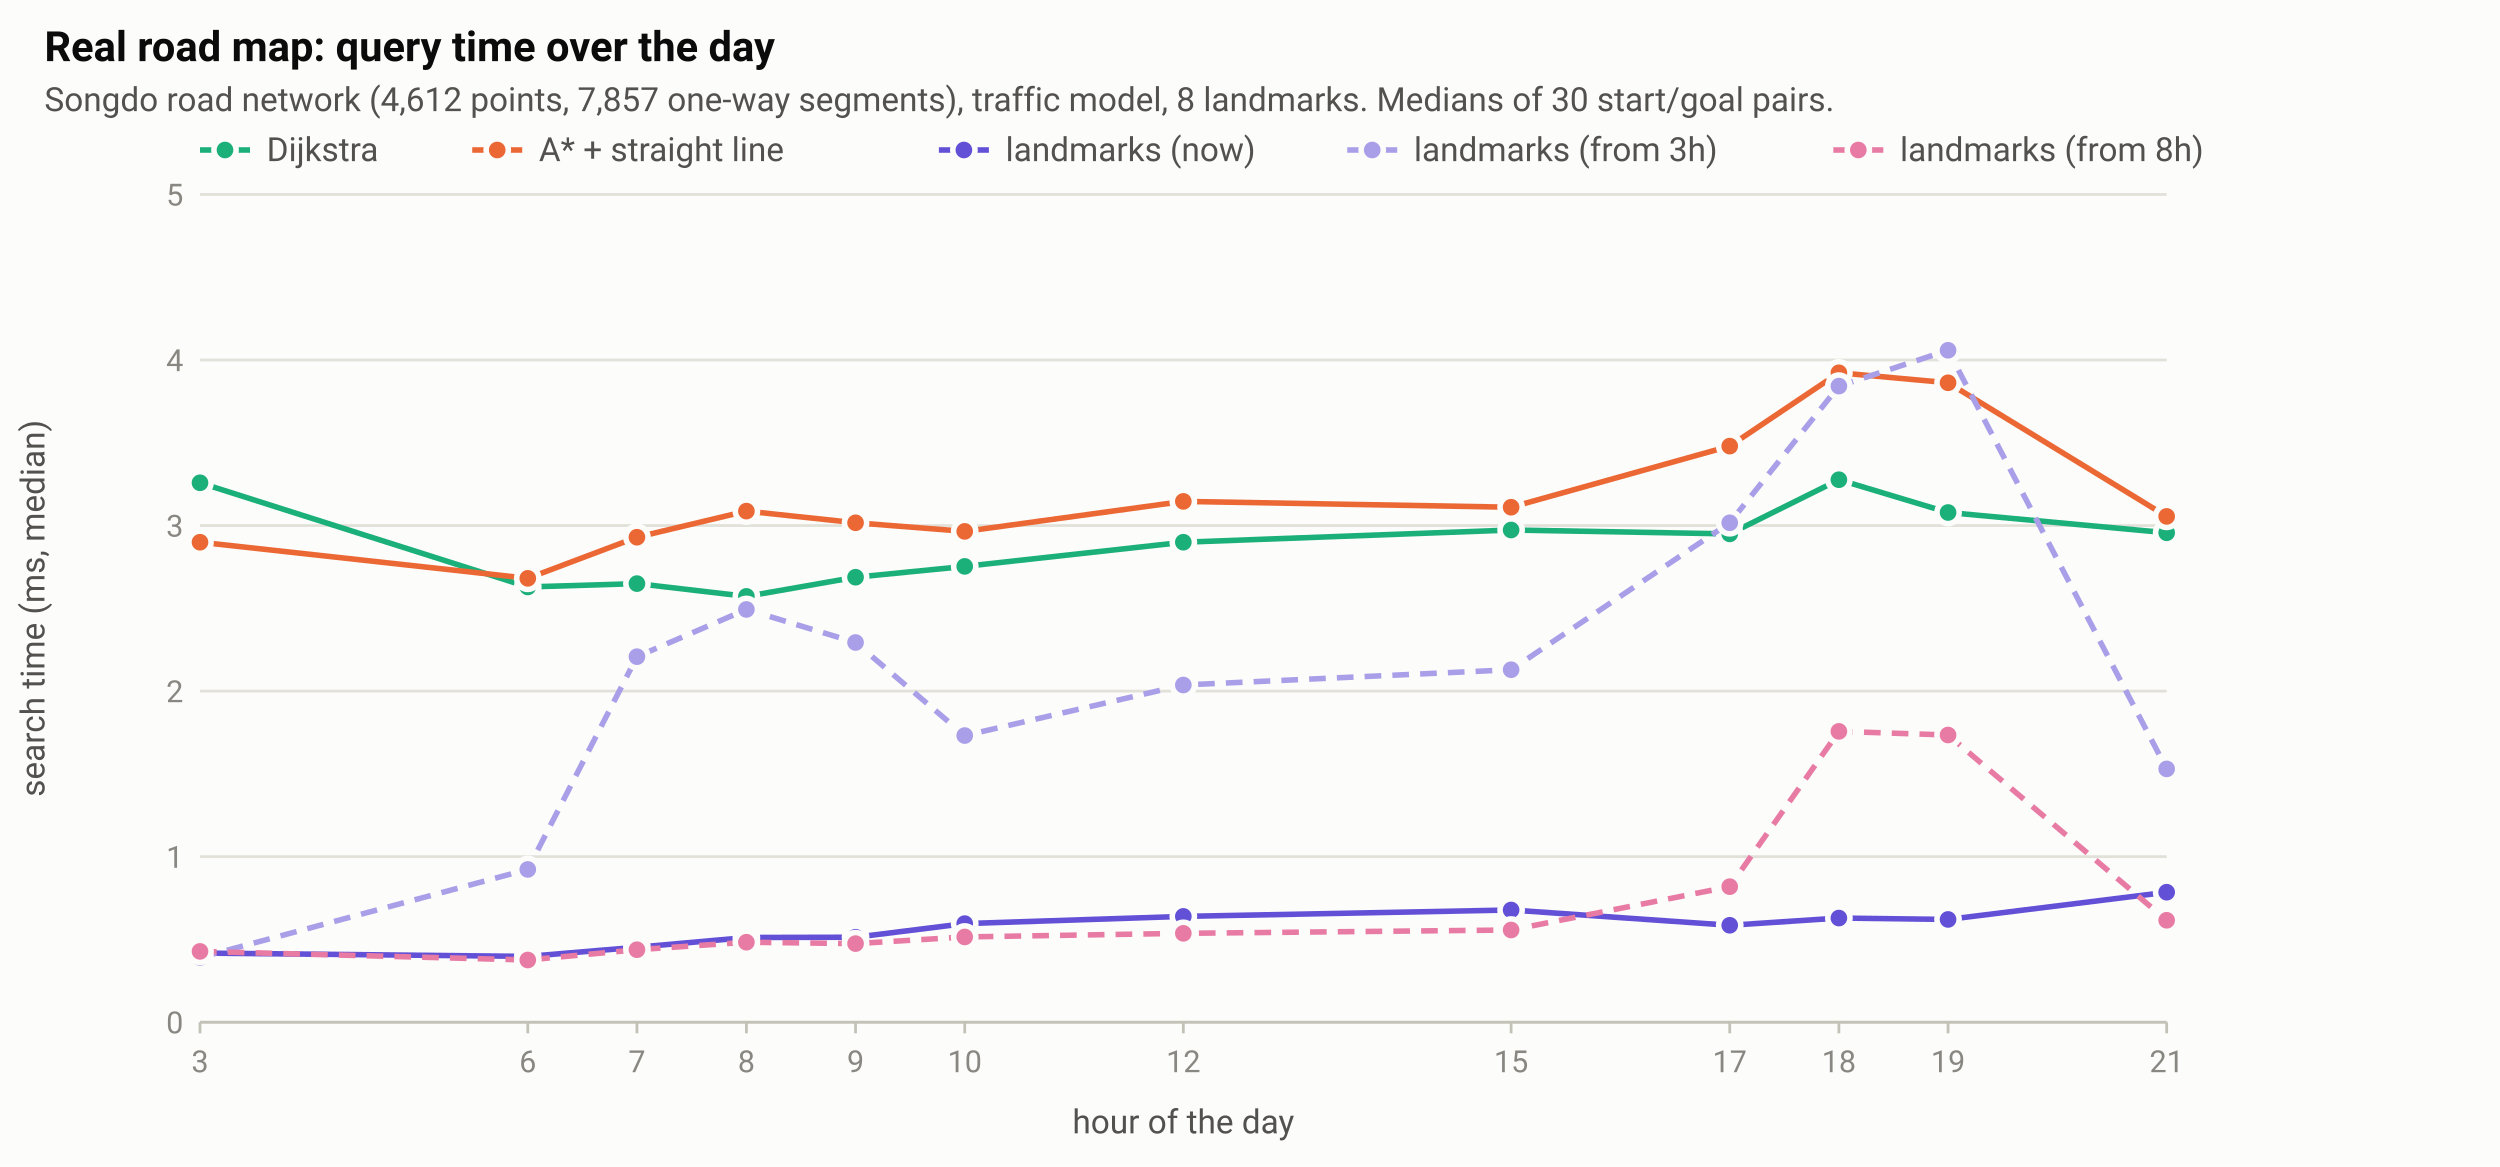
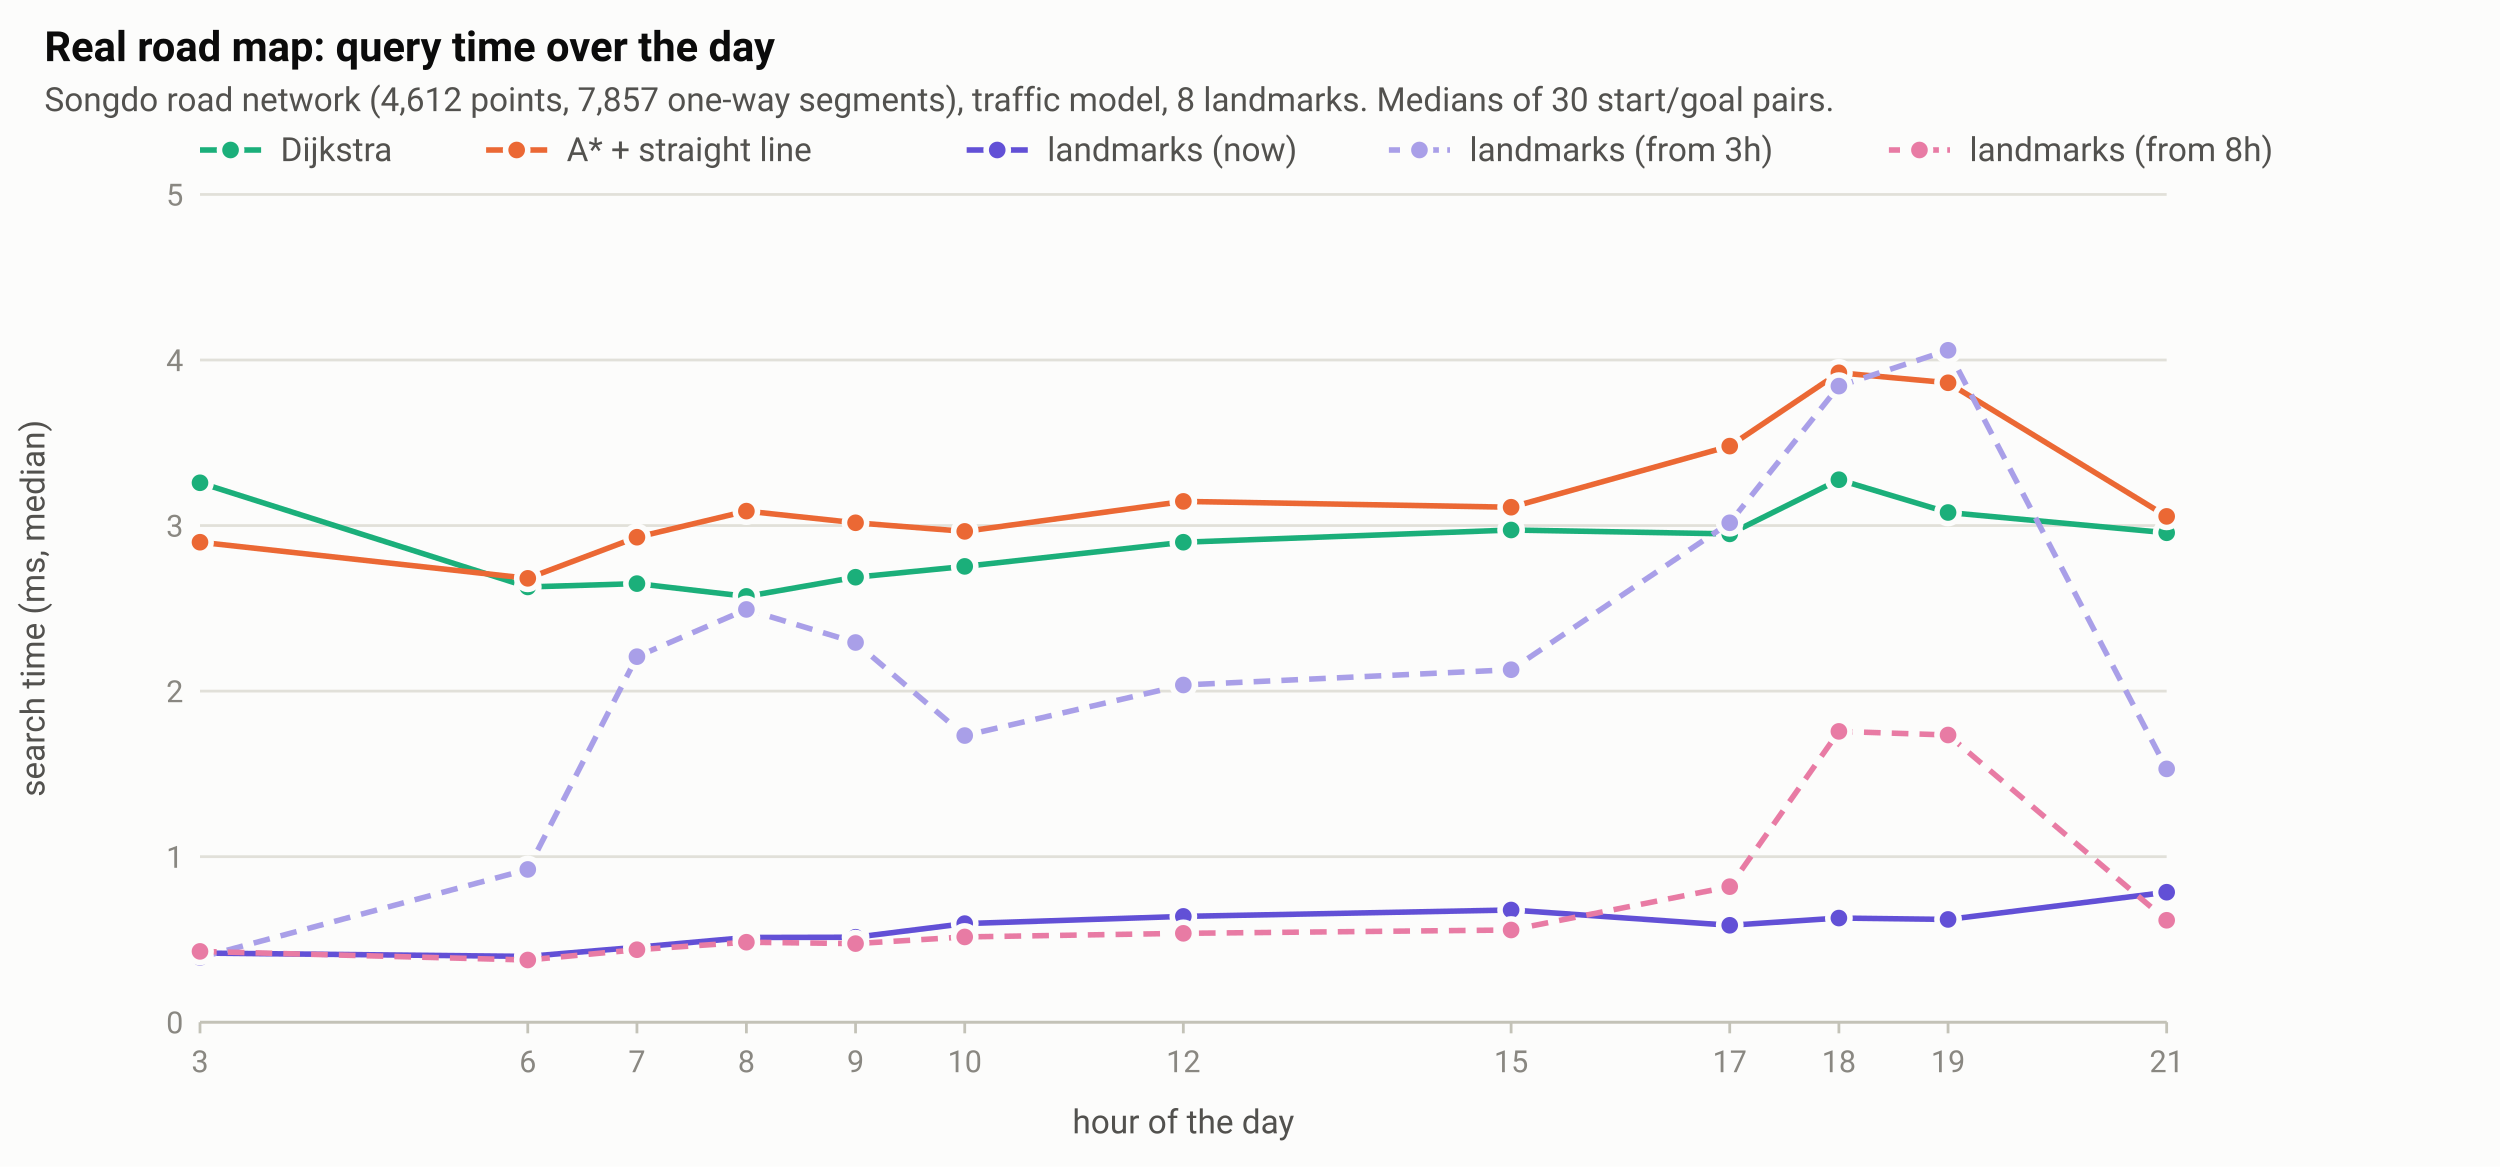
<svg xmlns="http://www.w3.org/2000/svg" width="900" height="420" viewBox="0 0 900 420" font-family="system-ui, -apple-system, 'Segoe UI', Roboto, Helvetica, Arial, sans-serif">
  <rect width="100%" height="100%" fill="#fcfcfb" />
  <text x="16.0" y="22.0" font-size="15" fill="#0b0b0b" text-anchor="start" font-weight="600">Real road map: query time over the day</text>
  <text x="16.0" y="40.0" font-size="12" fill="#52514e" text-anchor="start" font-weight="normal">Songdo road network (4,612 points, 7,857 one-way segments), traffic model, 8 landmarks. Medians of 30 start/goal pairs.</text>
  <line x1="72" y1="368.0" x2="780" y2="368.0" stroke="#e1e0d9" stroke-width="1" />
  <text x="66.0" y="372.0" font-size="11" fill="#898781" text-anchor="end" font-weight="normal">0</text>
  <line x1="72" y1="308.4" x2="780" y2="308.4" stroke="#e1e0d9" stroke-width="1" />
  <text x="66.0" y="312.4" font-size="11" fill="#898781" text-anchor="end" font-weight="normal">1</text>
  <line x1="72" y1="248.8" x2="780" y2="248.8" stroke="#e1e0d9" stroke-width="1" />
  <text x="66.0" y="252.8" font-size="11" fill="#898781" text-anchor="end" font-weight="normal">2</text>
  <line x1="72" y1="189.2" x2="780" y2="189.2" stroke="#e1e0d9" stroke-width="1" />
  <text x="66.0" y="193.2" font-size="11" fill="#898781" text-anchor="end" font-weight="normal">3</text>
  <line x1="72" y1="129.6" x2="780" y2="129.6" stroke="#e1e0d9" stroke-width="1" />
  <text x="66.0" y="133.6" font-size="11" fill="#898781" text-anchor="end" font-weight="normal">4</text>
  <line x1="72" y1="70.0" x2="780" y2="70.0" stroke="#e1e0d9" stroke-width="1" />
  <text x="66.0" y="74.0" font-size="11" fill="#898781" text-anchor="end" font-weight="normal">5</text>
  <text x="16.0" y="219.0" font-size="12" fill="#52514e" text-anchor="middle" font-weight="normal" transform="rotate(-90 16.0 219.0)">search time (ms, median)</text>
  <line x1="72.0" y1="368" x2="72.0" y2="372" stroke="#c3c2b7" />
  <text x="72.0" y="386.0" font-size="11" fill="#898781" text-anchor="middle" font-weight="normal">3</text>
  <line x1="190.0" y1="368" x2="190.0" y2="372" stroke="#c3c2b7" />
  <text x="190.0" y="386.0" font-size="11" fill="#898781" text-anchor="middle" font-weight="normal">6</text>
  <line x1="229.3" y1="368" x2="229.3" y2="372" stroke="#c3c2b7" />
  <text x="229.3" y="386.0" font-size="11" fill="#898781" text-anchor="middle" font-weight="normal">7</text>
  <line x1="268.7" y1="368" x2="268.7" y2="372" stroke="#c3c2b7" />
  <text x="268.7" y="386.0" font-size="11" fill="#898781" text-anchor="middle" font-weight="normal">8</text>
  <line x1="308.0" y1="368" x2="308.0" y2="372" stroke="#c3c2b7" />
  <text x="308.0" y="386.0" font-size="11" fill="#898781" text-anchor="middle" font-weight="normal">9</text>
  <line x1="347.3" y1="368" x2="347.3" y2="372" stroke="#c3c2b7" />
  <text x="347.3" y="386.0" font-size="11" fill="#898781" text-anchor="middle" font-weight="normal">10</text>
  <line x1="426.0" y1="368" x2="426.0" y2="372" stroke="#c3c2b7" />
  <text x="426.0" y="386.0" font-size="11" fill="#898781" text-anchor="middle" font-weight="normal">12</text>
  <line x1="544.0" y1="368" x2="544.0" y2="372" stroke="#c3c2b7" />
  <text x="544.0" y="386.0" font-size="11" fill="#898781" text-anchor="middle" font-weight="normal">15</text>
  <line x1="622.7" y1="368" x2="622.7" y2="372" stroke="#c3c2b7" />
  <text x="622.7" y="386.0" font-size="11" fill="#898781" text-anchor="middle" font-weight="normal">17</text>
  <line x1="662.0" y1="368" x2="662.0" y2="372" stroke="#c3c2b7" />
  <text x="662.0" y="386.0" font-size="11" fill="#898781" text-anchor="middle" font-weight="normal">18</text>
  <line x1="701.3" y1="368" x2="701.3" y2="372" stroke="#c3c2b7" />
  <text x="701.3" y="386.0" font-size="11" fill="#898781" text-anchor="middle" font-weight="normal">19</text>
  <line x1="780.0" y1="368" x2="780.0" y2="372" stroke="#c3c2b7" />
  <text x="780.0" y="386.0" font-size="11" fill="#898781" text-anchor="middle" font-weight="normal">21</text>
  <line x1="72" y1="368" x2="780" y2="368" stroke="#c3c2b7" stroke-width="1" />
  <text x="426.0" y="408.0" font-size="12" fill="#52514e" text-anchor="middle" font-weight="normal">hour of the day</text>
  <polyline points="72.0,173.8 190.0,211.3 229.3,210.1 268.7,214.7 308.0,207.8 347.3,203.9 426.0,195.2 544.0,190.8 622.7,192.2 662.0,172.7 701.3,184.5 780.0,191.8" fill="none" stroke="#1baf7a" stroke-width="2" />
  <circle cx="72.0" cy="173.8" r="4" fill="#1baf7a" stroke="#fcfcfb" stroke-width="2" />
  <circle cx="190.0" cy="211.3" r="4" fill="#1baf7a" stroke="#fcfcfb" stroke-width="2" />
  <circle cx="229.3" cy="210.1" r="4" fill="#1baf7a" stroke="#fcfcfb" stroke-width="2" />
  <circle cx="268.7" cy="214.7" r="4" fill="#1baf7a" stroke="#fcfcfb" stroke-width="2" />
  <circle cx="308.0" cy="207.8" r="4" fill="#1baf7a" stroke="#fcfcfb" stroke-width="2" />
  <circle cx="347.3" cy="203.9" r="4" fill="#1baf7a" stroke="#fcfcfb" stroke-width="2" />
  <circle cx="426.0" cy="195.2" r="4" fill="#1baf7a" stroke="#fcfcfb" stroke-width="2" />
  <circle cx="544.0" cy="190.8" r="4" fill="#1baf7a" stroke="#fcfcfb" stroke-width="2" />
  <circle cx="622.7" cy="192.2" r="4" fill="#1baf7a" stroke="#fcfcfb" stroke-width="2" />
  <circle cx="662.0" cy="172.7" r="4" fill="#1baf7a" stroke="#fcfcfb" stroke-width="2" />
  <circle cx="701.3" cy="184.5" r="4" fill="#1baf7a" stroke="#fcfcfb" stroke-width="2" />
  <circle cx="780.0" cy="191.8" r="4" fill="#1baf7a" stroke="#fcfcfb" stroke-width="2" />
  <polyline points="72.0,195.2 190.0,208.2 229.3,193.4 268.7,184.0 308.0,188.2 347.3,191.3 426.0,180.5 544.0,182.6 622.7,160.6 662.0,134.2 701.3,137.8 780.0,185.9" fill="none" stroke="#eb6834" stroke-width="2" />
  <circle cx="72.0" cy="195.2" r="4" fill="#eb6834" stroke="#fcfcfb" stroke-width="2" />
  <circle cx="190.0" cy="208.2" r="4" fill="#eb6834" stroke="#fcfcfb" stroke-width="2" />
  <circle cx="229.3" cy="193.4" r="4" fill="#eb6834" stroke="#fcfcfb" stroke-width="2" />
  <circle cx="268.7" cy="184.0" r="4" fill="#eb6834" stroke="#fcfcfb" stroke-width="2" />
  <circle cx="308.0" cy="188.2" r="4" fill="#eb6834" stroke="#fcfcfb" stroke-width="2" />
  <circle cx="347.3" cy="191.3" r="4" fill="#eb6834" stroke="#fcfcfb" stroke-width="2" />
  <circle cx="426.0" cy="180.5" r="4" fill="#eb6834" stroke="#fcfcfb" stroke-width="2" />
  <circle cx="544.0" cy="182.6" r="4" fill="#eb6834" stroke="#fcfcfb" stroke-width="2" />
  <circle cx="622.7" cy="160.6" r="4" fill="#eb6834" stroke="#fcfcfb" stroke-width="2" />
  <circle cx="662.0" cy="134.2" r="4" fill="#eb6834" stroke="#fcfcfb" stroke-width="2" />
  <circle cx="701.3" cy="137.8" r="4" fill="#eb6834" stroke="#fcfcfb" stroke-width="2" />
  <circle cx="780.0" cy="185.9" r="4" fill="#eb6834" stroke="#fcfcfb" stroke-width="2" />
  <polyline points="72.0,343.1 190.0,344.3 229.3,341.0 268.7,337.5 308.0,337.4 347.3,332.5 426.0,329.9 544.0,327.6 622.7,333.1 662.0,330.5 701.3,331.0 780.0,321.2" fill="none" stroke="#6250d6" stroke-width="2" />
  <circle cx="72.0" cy="343.1" r="4" fill="#6250d6" stroke="#fcfcfb" stroke-width="2" />
  <circle cx="190.0" cy="344.3" r="4" fill="#6250d6" stroke="#fcfcfb" stroke-width="2" />
  <circle cx="229.3" cy="341.0" r="4" fill="#6250d6" stroke="#fcfcfb" stroke-width="2" />
  <circle cx="268.7" cy="337.5" r="4" fill="#6250d6" stroke="#fcfcfb" stroke-width="2" />
  <circle cx="308.0" cy="337.4" r="4" fill="#6250d6" stroke="#fcfcfb" stroke-width="2" />
  <circle cx="347.3" cy="332.5" r="4" fill="#6250d6" stroke="#fcfcfb" stroke-width="2" />
  <circle cx="426.0" cy="329.9" r="4" fill="#6250d6" stroke="#fcfcfb" stroke-width="2" />
  <circle cx="544.0" cy="327.6" r="4" fill="#6250d6" stroke="#fcfcfb" stroke-width="2" />
  <circle cx="622.7" cy="333.1" r="4" fill="#6250d6" stroke="#fcfcfb" stroke-width="2" />
  <circle cx="662.0" cy="330.5" r="4" fill="#6250d6" stroke="#fcfcfb" stroke-width="2" />
  <circle cx="701.3" cy="331.0" r="4" fill="#6250d6" stroke="#fcfcfb" stroke-width="2" />
  <circle cx="780.0" cy="321.2" r="4" fill="#6250d6" stroke="#fcfcfb" stroke-width="2" />
  <polyline points="72.0,344.7 190.0,313.0 229.3,236.4 268.7,219.4 308.0,231.3 347.3,264.8 426.0,246.6 544.0,241.1 622.7,188.2 662.0,139.0 701.3,126.1 780.0,276.8" fill="none" stroke="#a99fe8" stroke-width="2" stroke-dasharray="6 4" />
  <circle cx="72.0" cy="344.7" r="4" fill="#a99fe8" stroke="#fcfcfb" stroke-width="2" />
  <circle cx="190.0" cy="313.0" r="4" fill="#a99fe8" stroke="#fcfcfb" stroke-width="2" />
  <circle cx="229.3" cy="236.4" r="4" fill="#a99fe8" stroke="#fcfcfb" stroke-width="2" />
  <circle cx="268.7" cy="219.4" r="4" fill="#a99fe8" stroke="#fcfcfb" stroke-width="2" />
  <circle cx="308.0" cy="231.3" r="4" fill="#a99fe8" stroke="#fcfcfb" stroke-width="2" />
  <circle cx="347.3" cy="264.8" r="4" fill="#a99fe8" stroke="#fcfcfb" stroke-width="2" />
  <circle cx="426.0" cy="246.6" r="4" fill="#a99fe8" stroke="#fcfcfb" stroke-width="2" />
  <circle cx="544.0" cy="241.1" r="4" fill="#a99fe8" stroke="#fcfcfb" stroke-width="2" />
  <circle cx="622.7" cy="188.2" r="4" fill="#a99fe8" stroke="#fcfcfb" stroke-width="2" />
  <circle cx="662.0" cy="139.0" r="4" fill="#a99fe8" stroke="#fcfcfb" stroke-width="2" />
  <circle cx="701.3" cy="126.1" r="4" fill="#a99fe8" stroke="#fcfcfb" stroke-width="2" />
  <circle cx="780.0" cy="276.8" r="4" fill="#a99fe8" stroke="#fcfcfb" stroke-width="2" />
  <polyline points="72.0,342.5 190.0,345.6 229.3,341.9 268.7,339.2 308.0,339.7 347.3,337.3 426.0,336.0 544.0,334.8 622.7,319.2 662.0,263.3 701.3,264.6 780.0,331.3" fill="none" stroke="#e87ba4" stroke-width="2" stroke-dasharray="6 4" />
  <circle cx="72.0" cy="342.5" r="4" fill="#e87ba4" stroke="#fcfcfb" stroke-width="2" />
  <circle cx="190.0" cy="345.6" r="4" fill="#e87ba4" stroke="#fcfcfb" stroke-width="2" />
  <circle cx="229.3" cy="341.9" r="4" fill="#e87ba4" stroke="#fcfcfb" stroke-width="2" />
  <circle cx="268.7" cy="339.2" r="4" fill="#e87ba4" stroke="#fcfcfb" stroke-width="2" />
  <circle cx="308.0" cy="339.7" r="4" fill="#e87ba4" stroke="#fcfcfb" stroke-width="2" />
  <circle cx="347.3" cy="337.3" r="4" fill="#e87ba4" stroke="#fcfcfb" stroke-width="2" />
  <circle cx="426.0" cy="336.0" r="4" fill="#e87ba4" stroke="#fcfcfb" stroke-width="2" />
  <circle cx="544.0" cy="334.8" r="4" fill="#e87ba4" stroke="#fcfcfb" stroke-width="2" />
  <circle cx="622.7" cy="319.2" r="4" fill="#e87ba4" stroke="#fcfcfb" stroke-width="2" />
  <circle cx="662.0" cy="263.3" r="4" fill="#e87ba4" stroke="#fcfcfb" stroke-width="2" />
  <circle cx="701.3" cy="264.6" r="4" fill="#e87ba4" stroke="#fcfcfb" stroke-width="2" />
  <circle cx="780.0" cy="331.3" r="4" fill="#e87ba4" stroke="#fcfcfb" stroke-width="2" />
-   <line x1="72" y1="54" x2="90" y2="54" stroke="#1baf7a" stroke-width="2" />
-   <circle cx="81" cy="54" r="4" fill="#1baf7a" stroke="#fcfcfb" stroke-width="2" />
-   <text x="96.0" y="58.0" font-size="12" fill="#52514e" text-anchor="start" font-weight="normal">Dijkstra</text>
-   <line x1="170" y1="54" x2="188" y2="54" stroke="#eb6834" stroke-width="2" />
-   <circle cx="179" cy="54" r="4" fill="#eb6834" stroke="#fcfcfb" stroke-width="2" />
-   <text x="194.0" y="58.0" font-size="12" fill="#52514e" text-anchor="start" font-weight="normal">A* + straight line</text>
-   <line x1="338" y1="54" x2="356" y2="54" stroke="#6250d6" stroke-width="2" />
-   <circle cx="347" cy="54" r="4" fill="#6250d6" stroke="#fcfcfb" stroke-width="2" />
-   <text x="362.0" y="58.0" font-size="12" fill="#52514e" text-anchor="start" font-weight="normal">landmarks (now)</text>
-   <line x1="485" y1="54" x2="503" y2="54" stroke="#a99fe8" stroke-width="2" />
-   <circle cx="494" cy="54" r="4" fill="#a99fe8" stroke="#fcfcfb" stroke-width="2" />
-   <text x="509.0" y="58.0" font-size="12" fill="#52514e" text-anchor="start" font-weight="normal">landmarks (from 3h)</text>
-   <line x1="660" y1="54" x2="678" y2="54" stroke="#e87ba4" stroke-width="2" />
-   <circle cx="669" cy="54" r="4" fill="#e87ba4" stroke="#fcfcfb" stroke-width="2" />
-   <text x="684.0" y="58.0" font-size="12" fill="#52514e" text-anchor="start" font-weight="normal">landmarks (from 8h)</text>
+   <line x1="72" y1="54" x2="94" y2="54" stroke="#1baf7a" stroke-width="2" />
+   <circle cx="83" cy="54" r="4" fill="#1baf7a" stroke="#fcfcfb" stroke-width="2" />
+   <text x="101.0" y="58.0" font-size="12" fill="#52514e" text-anchor="start" font-weight="normal">Dijkstra</text>
+   <line x1="175" y1="54" x2="197" y2="54" stroke="#eb6834" stroke-width="2" />
+   <circle cx="186" cy="54" r="4" fill="#eb6834" stroke="#fcfcfb" stroke-width="2" />
+   <text x="204.0" y="58.0" font-size="12" fill="#52514e" text-anchor="start" font-weight="normal">A* + straight line</text>
+   <line x1="348" y1="54" x2="370" y2="54" stroke="#6250d6" stroke-width="2" />
+   <circle cx="359" cy="54" r="4" fill="#6250d6" stroke="#fcfcfb" stroke-width="2" />
+   <text x="377.0" y="58.0" font-size="12" fill="#52514e" text-anchor="start" font-weight="normal">landmarks (now)</text>
+   <line x1="500" y1="54" x2="522" y2="54" stroke="#a99fe8" stroke-width="2" stroke-dasharray="4 3" />
+   <circle cx="511" cy="54" r="4" fill="#a99fe8" stroke="#fcfcfb" stroke-width="2" />
+   <text x="529.0" y="58.0" font-size="12" fill="#52514e" text-anchor="start" font-weight="normal">landmarks (from 3h)</text>
+   <line x1="680" y1="54" x2="702" y2="54" stroke="#e87ba4" stroke-width="2" stroke-dasharray="4 3" />
+   <circle cx="691" cy="54" r="4" fill="#e87ba4" stroke="#fcfcfb" stroke-width="2" />
+   <text x="709.0" y="58.0" font-size="12" fill="#52514e" text-anchor="start" font-weight="normal">landmarks (from 8h)</text>
</svg>
